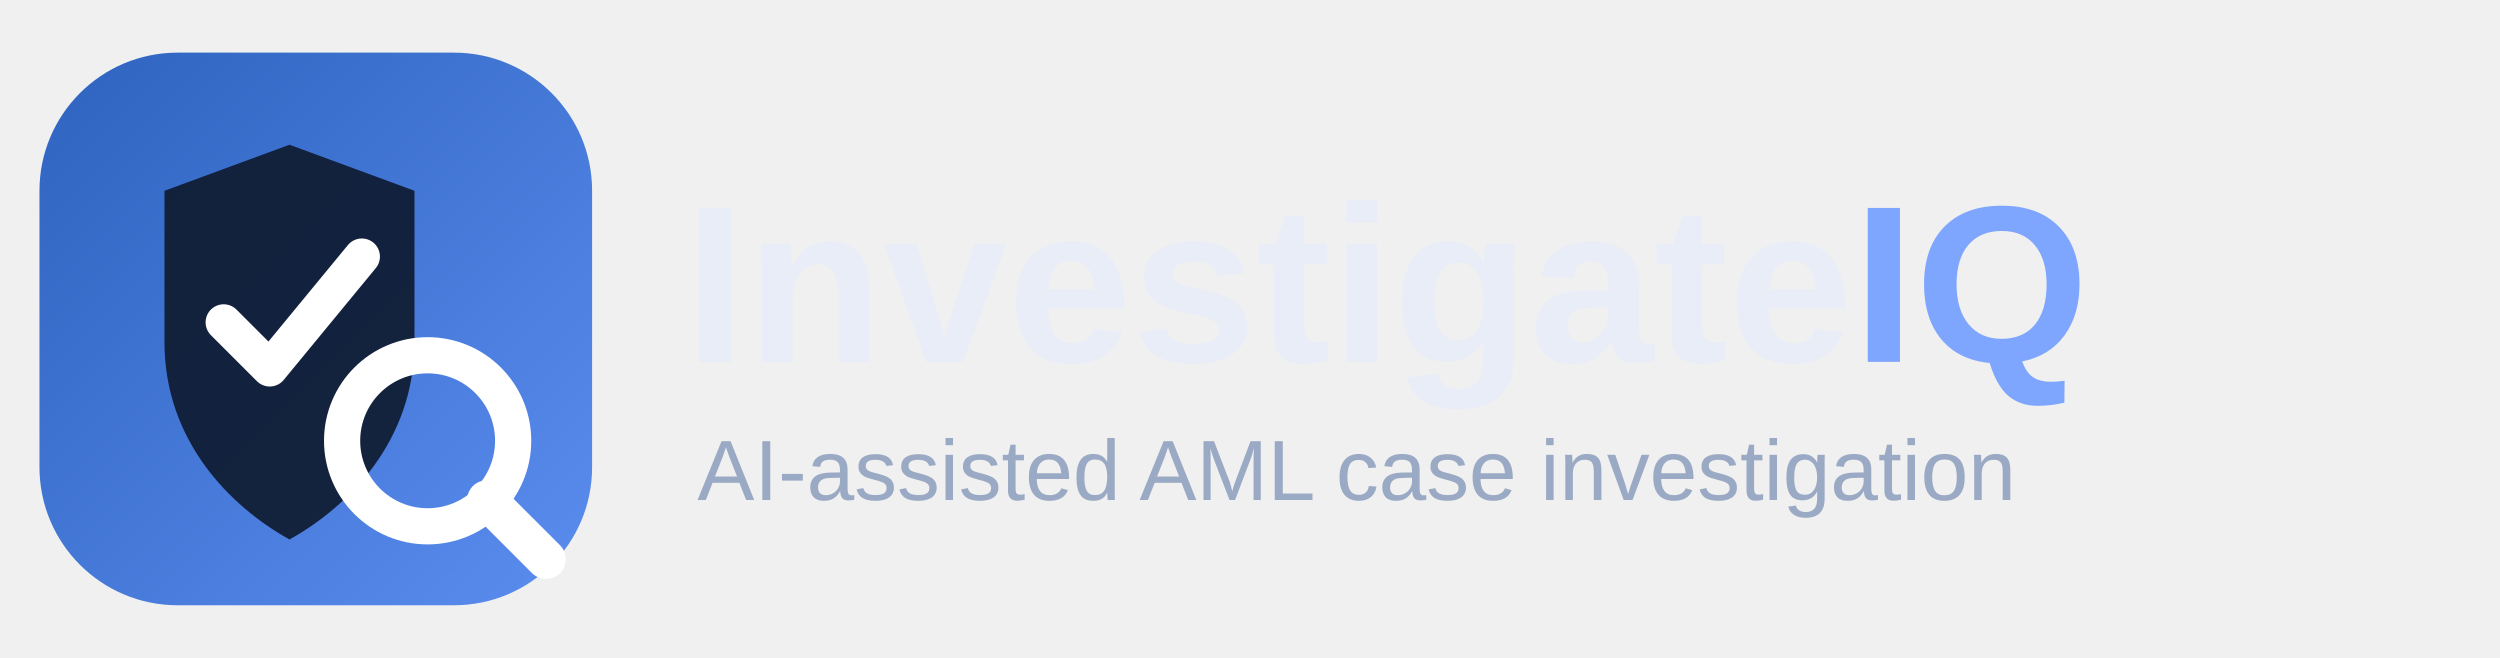
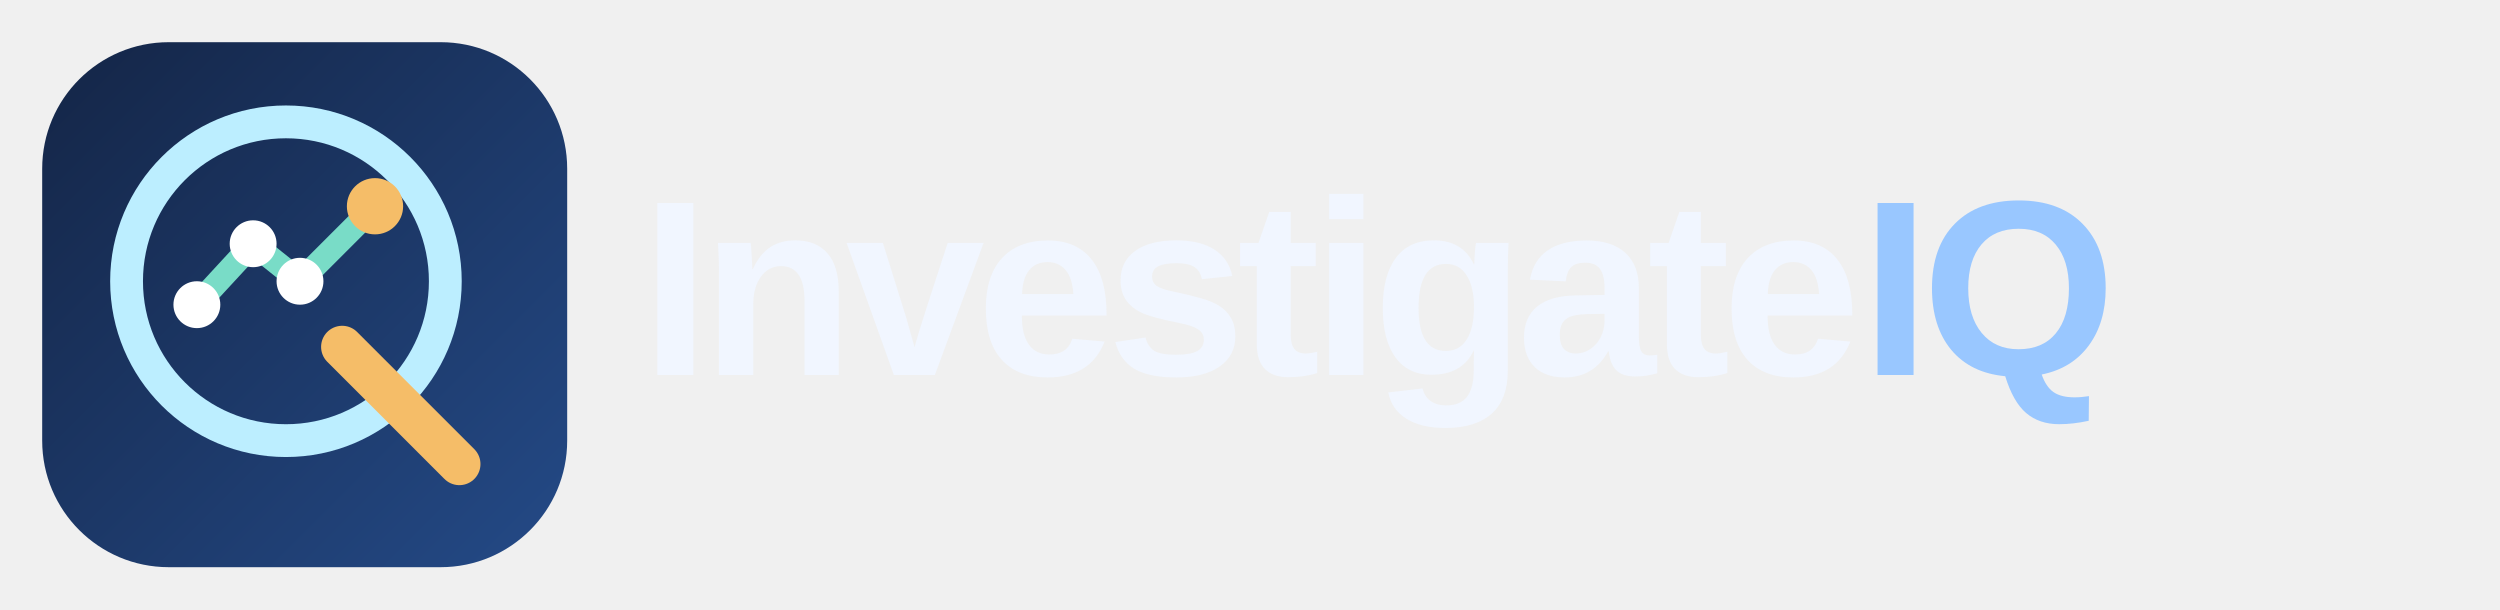
- <svg xmlns="http://www.w3.org/2000/svg" width="380" height="100" viewBox="0 0 380 100">
+ <svg xmlns="http://www.w3.org/2000/svg" width="320" height="78" viewBox="0 0 320 78" role="img" aria-label="InvestigateIQ">
  <defs>
-     <linearGradient id="iqBadgeGradFullDark" x1="0%" y1="0%" x2="100%" y2="100%">
-       <stop offset="0%" stop-color="#2E63BF" />
-       <stop offset="100%" stop-color="#5B8DEF" />
+     <linearGradient id="iqFullDarkMark" x1="0" y1="0" x2="1" y2="1">
+       <stop offset="0" stop-color="#142546" />
+       <stop offset="1" stop-color="#244A87" />
    </linearGradient>
  </defs>
-   <g transform="translate(4,6)">
-     <rect x="2" y="2" width="84" height="84" rx="21" fill="url(#iqBadgeGradFullDark)" />
-     <path d="M40 16 L59 23 L59 46 C59 61 49 71 40 76 C31 71 21 61 21 46 L21 23 Z" fill="#0F1B30" fill-opacity="0.92" />
-     <path d="M30 43 L37 50 L51 33" fill="none" stroke="#FFFFFF" stroke-width="5.5" stroke-linecap="round" stroke-linejoin="round" />
-     <circle cx="61" cy="61" r="13" fill="none" stroke="#FFFFFF" stroke-width="5.5" />
-     <line x1="70" y1="70" x2="79" y2="79" stroke="#FFFFFF" stroke-width="6" stroke-linecap="round" />
+   <g transform="translate(3,3) scale(.60)">
+     <rect x="4" y="4" width="112" height="112" rx="27" fill="url(#iqFullDarkMark)" />
+     <circle cx="56" cy="55" r="34" fill="none" stroke="#BCEEFF" stroke-width="7" />
+     <path d="M68 69 L93 94" fill="none" stroke="#F5BD68" stroke-width="9" stroke-linecap="round" />
+     <path d="M37 60 L49 47 L59 55 L75 39" fill="none" stroke="#79DCC7" stroke-width="5" stroke-linecap="round" stroke-linejoin="round" />
+     <circle cx="37" cy="60" r="5" fill="#FFFFFF" />
+     <circle cx="49" cy="47" r="5" fill="#FFFFFF" />
+     <circle cx="59" cy="55" r="5" fill="#FFFFFF" />
+     <circle cx="75" cy="39" r="6" fill="#F5BD68" />
  </g>
-   <text x="104" y="55" font-family="'Segoe UI', Arial, sans-serif" font-size="34" font-weight="700" fill="#E8EDF7">Investigate<tspan fill="#7EA6FF">IQ</tspan>
+   <text x="82" y="48" font-family="Segoe UI,Arial,sans-serif" font-size="32" font-weight="750" letter-spacing="-1.1" fill="#F1F6FF">Investigate<tspan fill="#99C7FF">IQ</tspan>
  </text>
-   <text x="106" y="76" font-family="'Segoe UI', Arial, sans-serif" font-size="13" fill="#9AA9C4">AI-assisted AML case investigation</text>
</svg>
